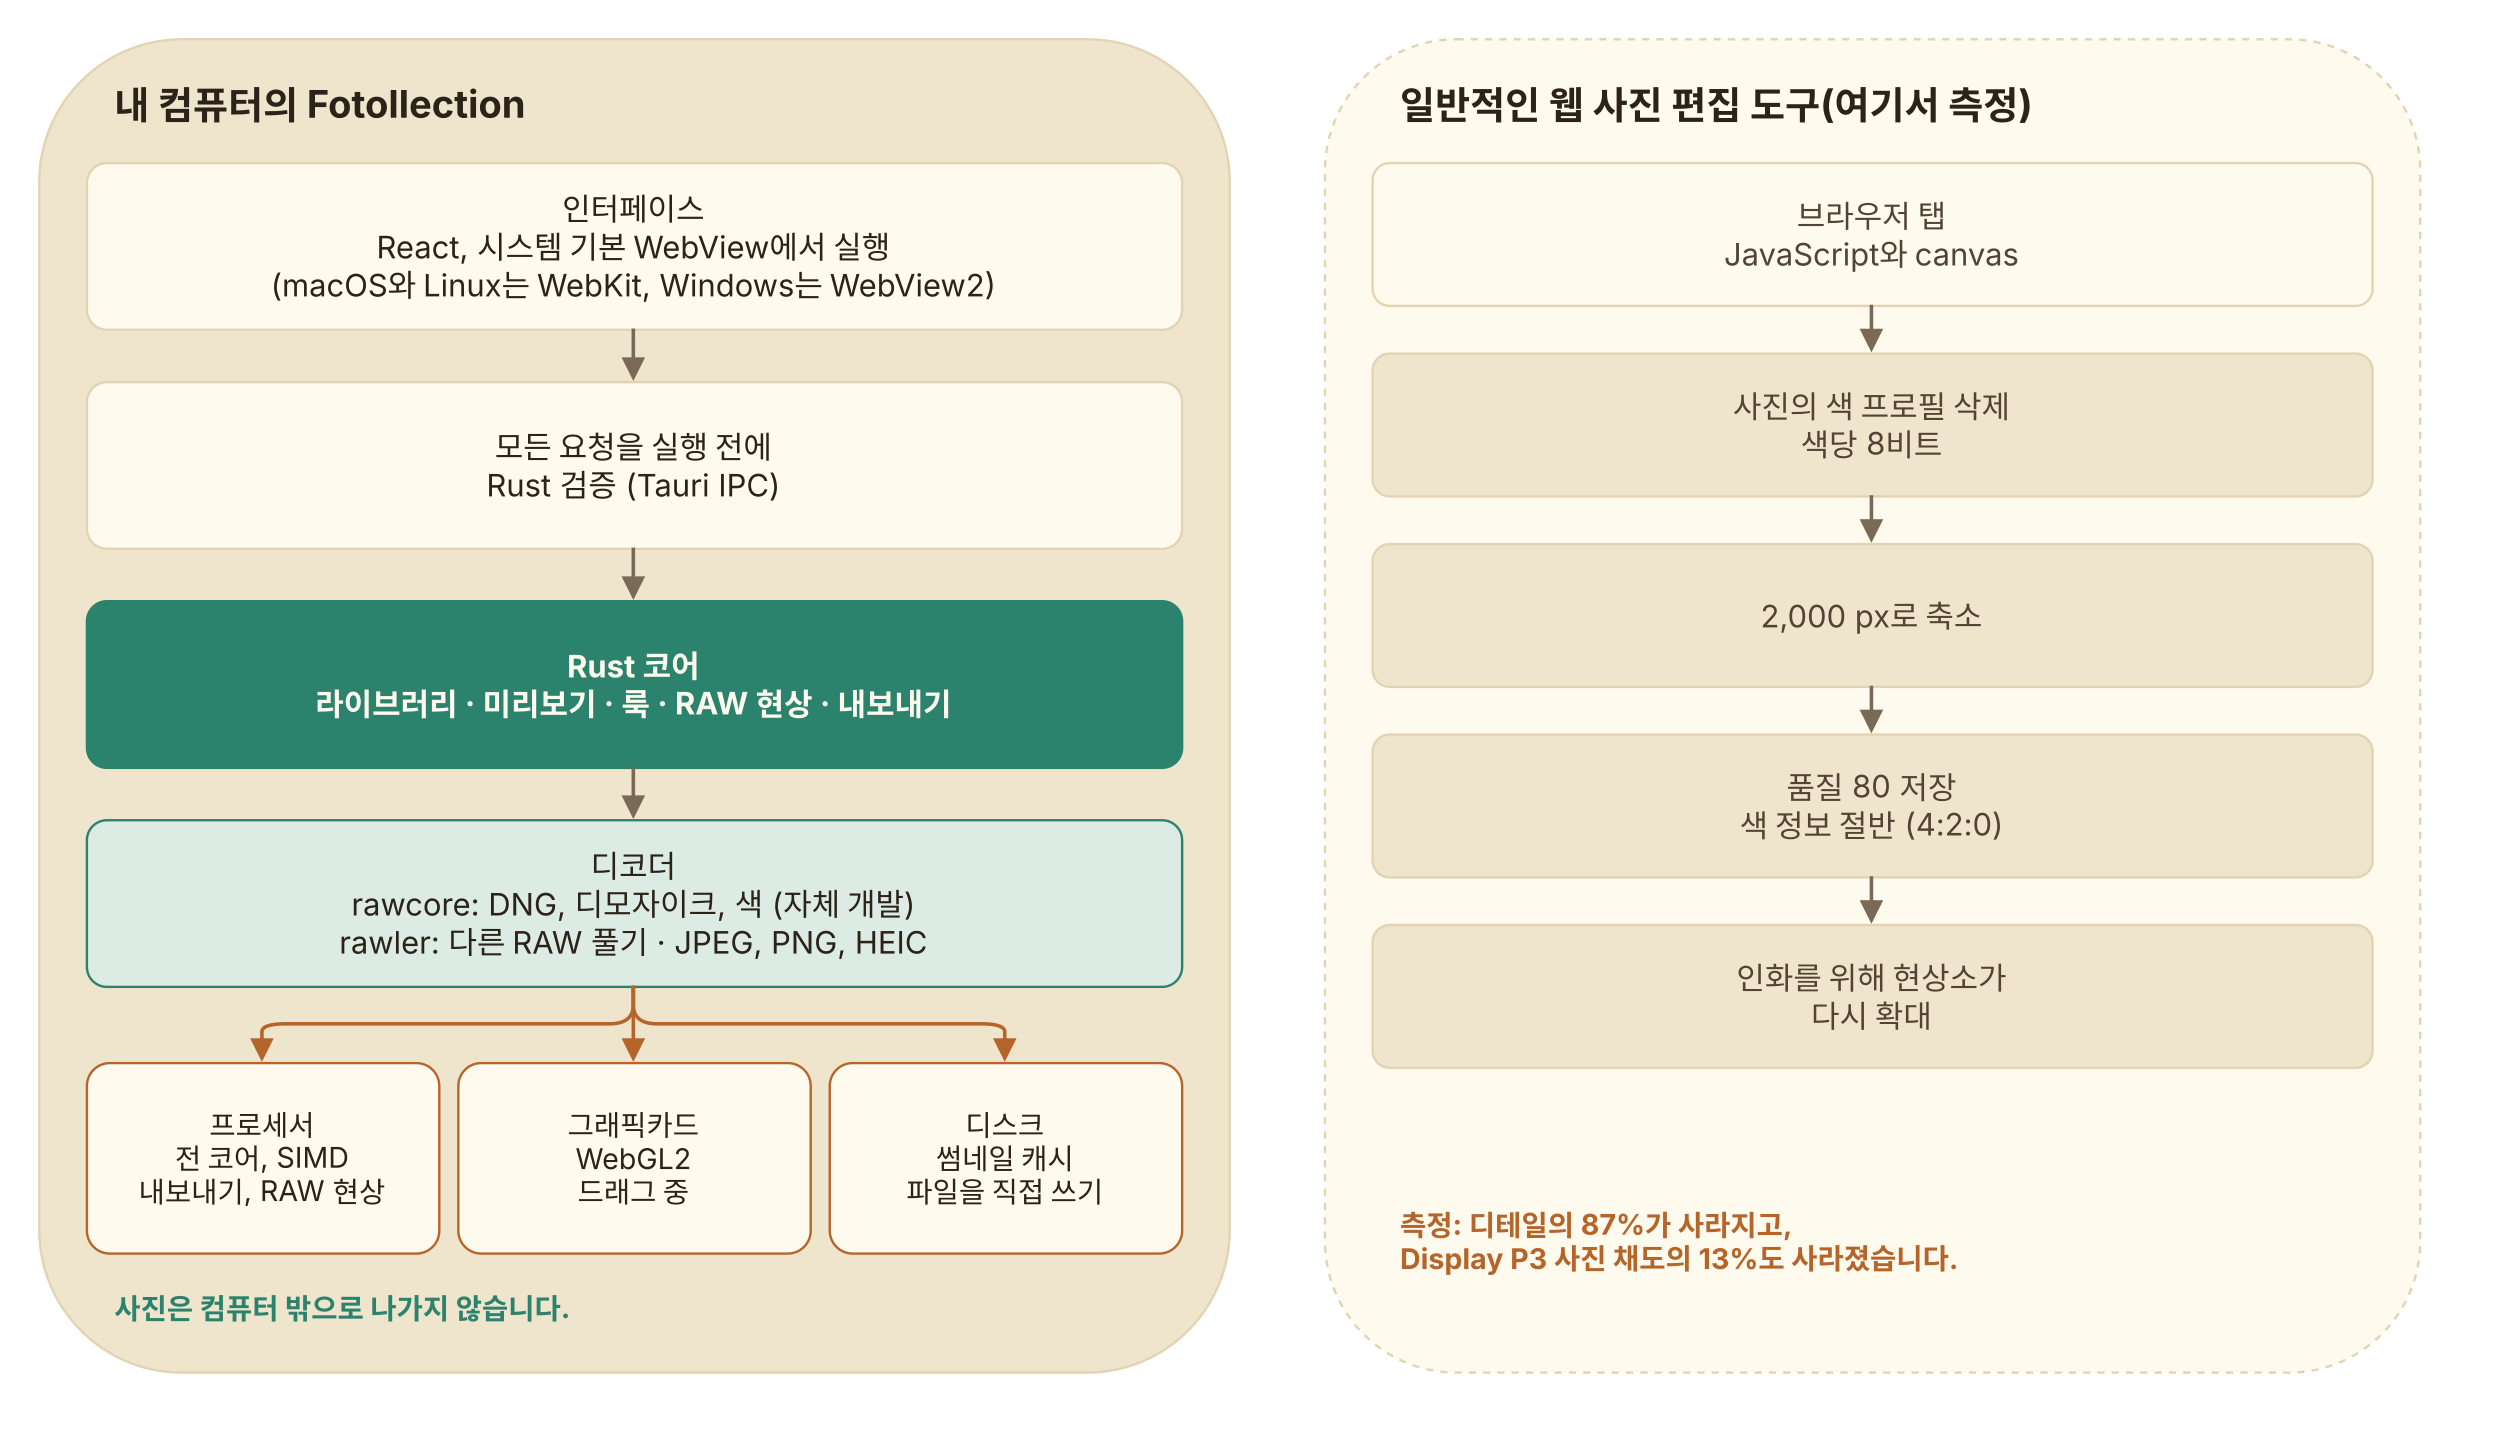
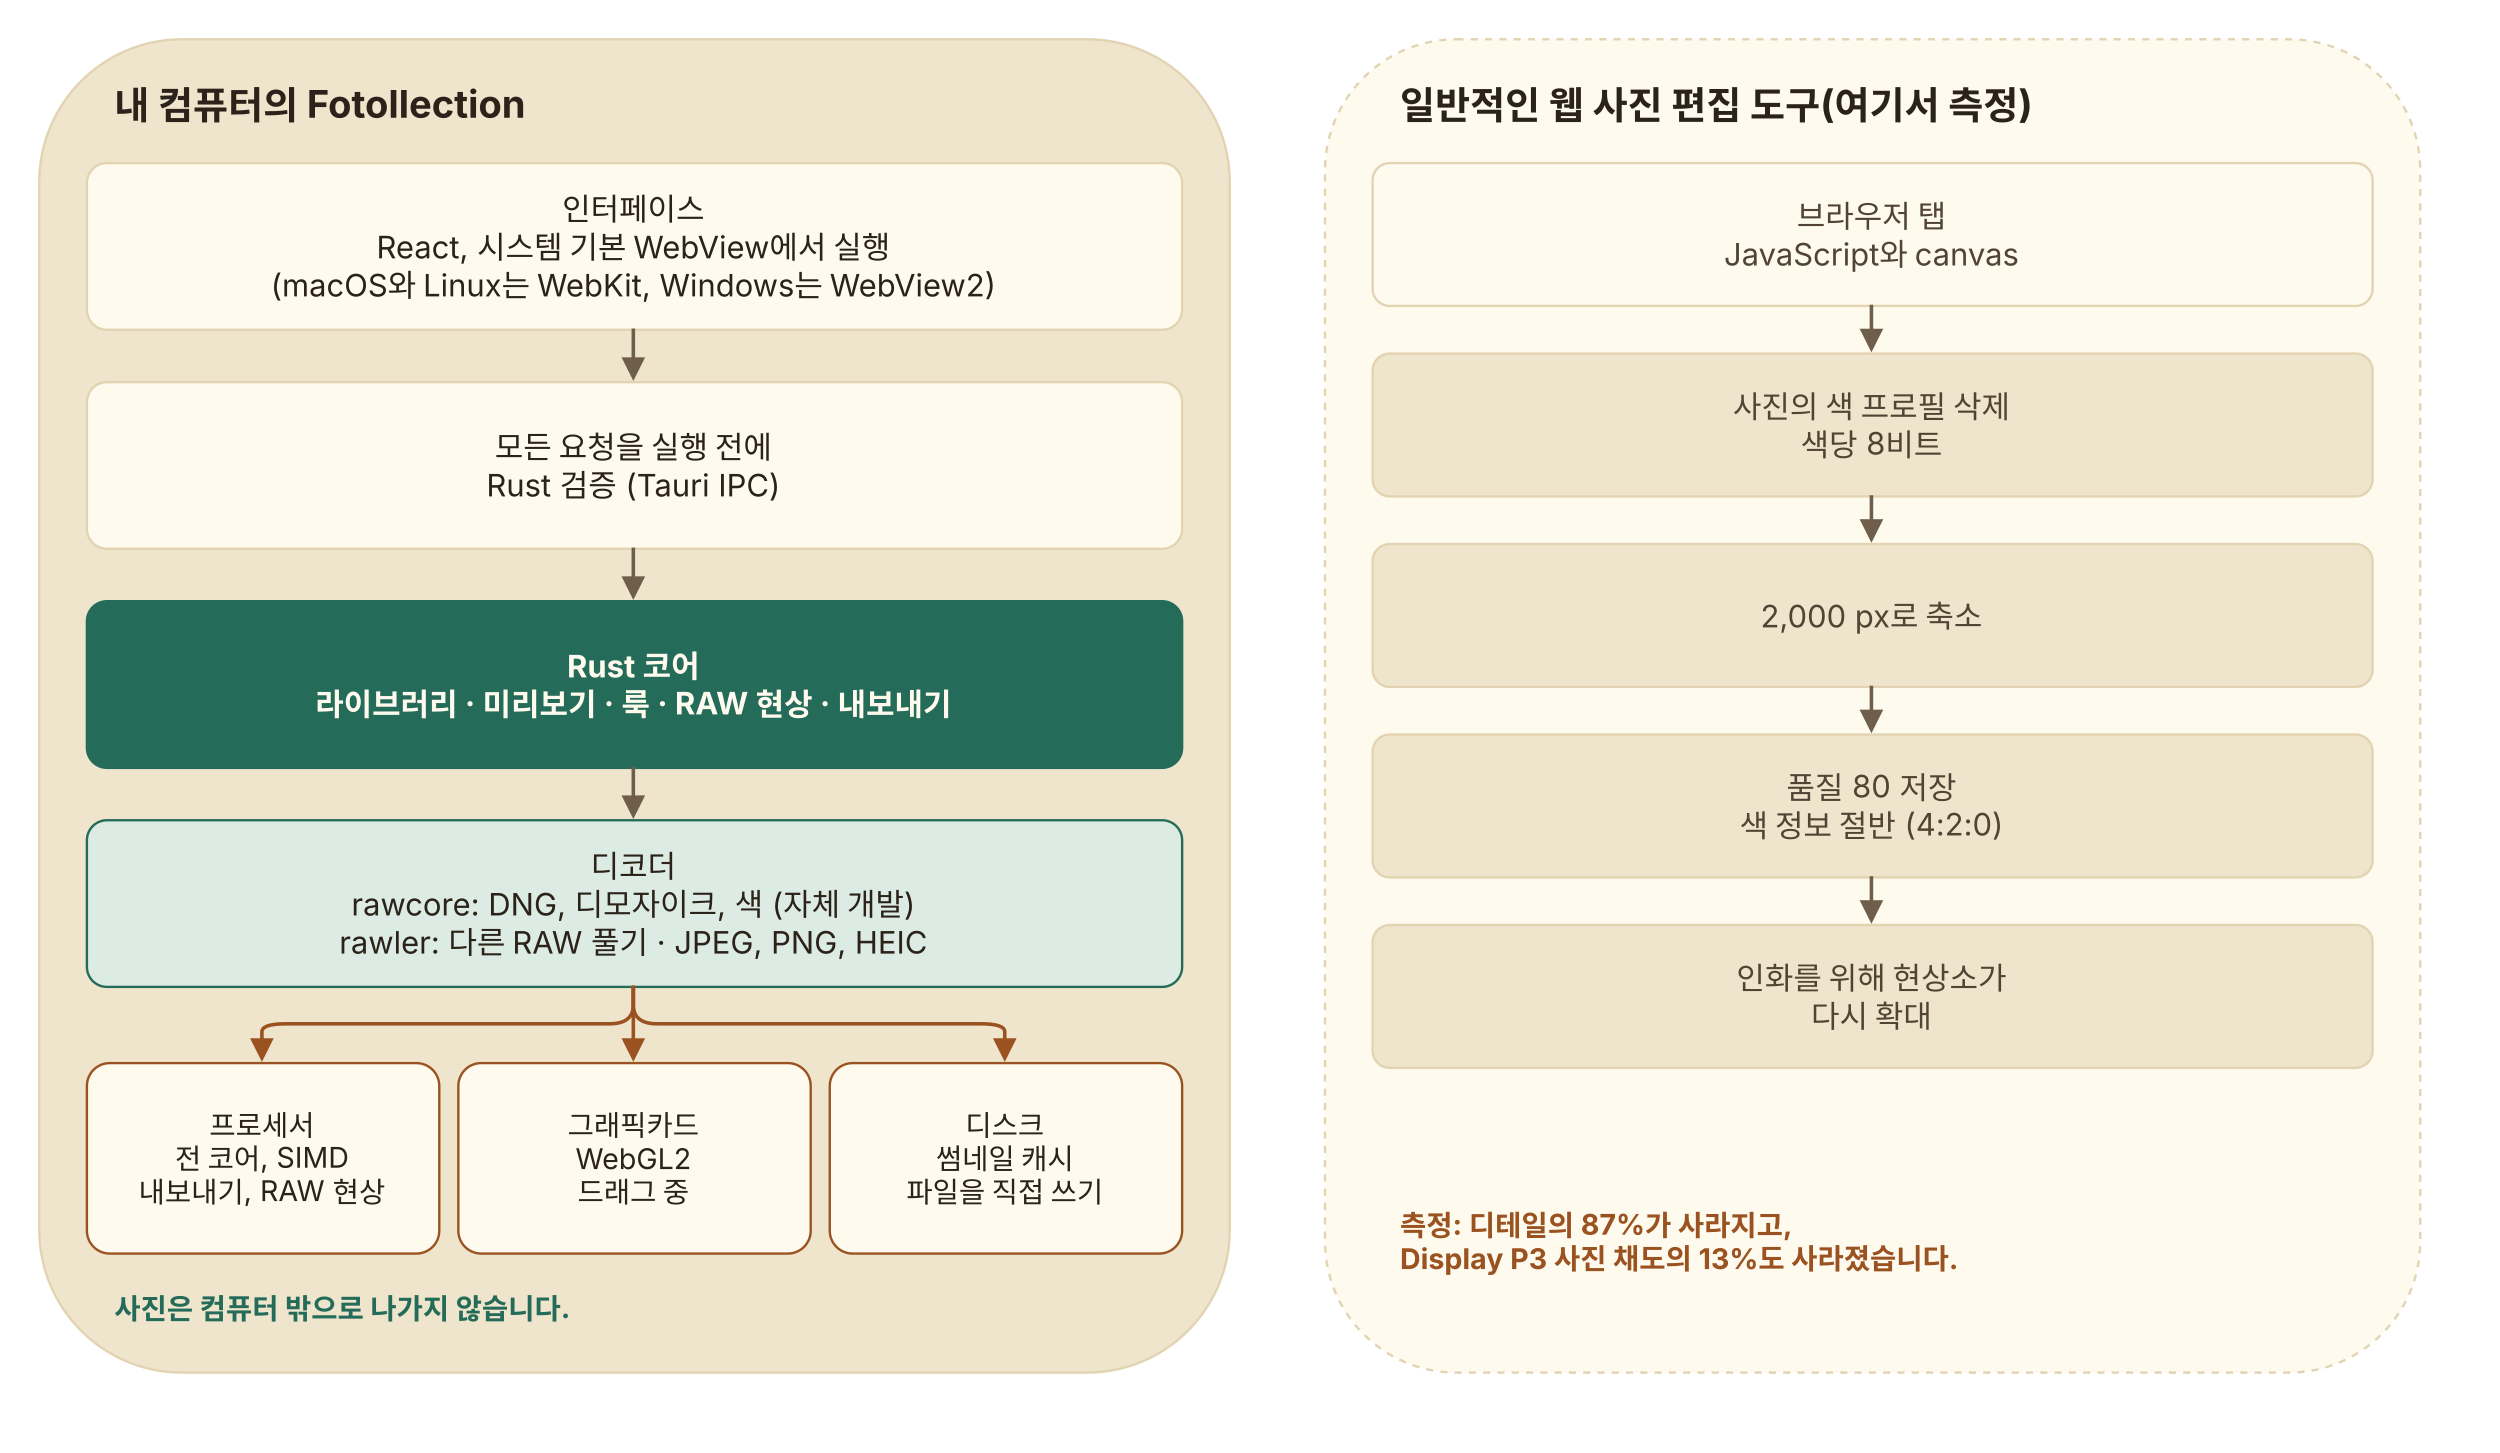
<svg xmlns="http://www.w3.org/2000/svg" role="img" aria-label="layers" style="background: transparent; background-color: transparent; " version="1.1" width="1050px" height="610px" viewBox="0 0 1050 610">
-   <style>@media (prefers-color-scheme: dark){[fill="#fffaee"]{fill:#262019}[stroke="#fffaee"]{stroke:#262019}[fill="#efe5cc"]{fill:#211b15}[stroke="#efe5cc"]{stroke:#211b15}[fill="#2b2219"]{fill:#f3ead6}[stroke="#2b2219"]{stroke:#f3ead6}[fill="#514435"]{fill:#d8cab0}[stroke="#514435"]{stroke:#d8cab0}[fill="#7a6a55"]{fill:#a8977c}[stroke="#7a6a55"]{stroke:#a8977c}[fill="#e2d4b3"]{fill:#3b3127}[stroke="#e2d4b3"]{stroke:#3b3127}[fill="#2c836d"]{fill:#c98a52}[stroke="#2c836d"]{stroke:#c98a52}[fill="#dcebe3"]{fill:#3a2c1f}[stroke="#dcebe3"]{stroke:#3a2c1f}[fill="#b5652a"]{fill:#e3a067}[stroke="#b5652a"]{stroke:#e3a067}[fill="#f4dfcc"]{fill:#3a2a1c}[stroke="#f4dfcc"]{stroke:#3a2a1c}}</style>
+   <style>@media (prefers-color-scheme: dark){[fill="#fffaee"]{fill:#262019}[stroke="#fffaee"]{stroke:#262019}[fill="#efe5cc"]{fill:#2a231b}[stroke="#efe5cc"]{stroke:#2a231b}[fill="#2b2219"]{fill:#f3ead6}[stroke="#2b2219"]{stroke:#f3ead6}[fill="#514435"]{fill:#d8cab0}[stroke="#514435"]{stroke:#d8cab0}[fill="#6e5e4a"]{fill:#a8977c}[stroke="#6e5e4a"]{stroke:#a8977c}[fill="#e2d4b3"]{fill:#3b3127}[stroke="#e2d4b3"]{stroke:#3b3127}[fill="#246b59"]{fill:#5cc0b4}[stroke="#246b59"]{stroke:#5cc0b4}[fill="#dcebe3"]{fill:#1d3a35}[stroke="#dcebe3"]{stroke:#1d3a35}[fill="#9a5220"]{fill:#e3a067}[stroke="#9a5220"]{stroke:#e3a067}[fill="#f4dfcc"]{fill:#3a2a1c}[stroke="#f4dfcc"]{stroke:#3a2a1c}}</style>
  <defs />
  <g>
    <g data-cell-id="0">
      <g data-cell-id="1">
        <g data-cell-id="c3">
          <g transform="translate(0.5,0.5)">
            <rect x="16" y="16" width="500" height="560" rx="60" ry="60" fill="#efe5cc" stroke="#e2d4b3" pointer-events="all" />
          </g>
        </g>
        <g data-cell-id="c4">
          <g>
            <rect x="36" y="28" width="460" height="30" rx="3.6" ry="3.6" fill="none" stroke="none" pointer-events="all" />
          </g>
          <g>
            <g fill="#2b2219" font-family="system-ui, -apple-system, 'Segoe UI', sans-serif" font-weight="bold" text-anchor="start" font-size="16px">
              <text x="48" y="50">내 컴퓨터의 Fotollection</text>
            </g>
          </g>
        </g>
        <g data-cell-id="c5">
          <g transform="translate(0.5,0.5)">
            <rect x="36" y="68" width="460" height="70" rx="8.4" ry="8.4" fill="#fffaee" stroke="#e2d4b3" pointer-events="all" />
          </g>
          <g>
            <g fill="#2b2219" font-family="system-ui, -apple-system, 'Segoe UI', sans-serif" text-anchor="middle" font-size="13px">
              <text x="266" y="92.5">인터페이스</text>
              <text x="266" y="108.5">React, 시스템 기본 WebView에서 실행</text>
              <text x="266" y="124.5">(macOS와 Linux는 WebKit, Windows는 WebView2)</text>
            </g>
          </g>
        </g>
        <g data-cell-id="c6">
          <g transform="translate(0.5,0.5)">
            <rect x="36" y="160" width="460" height="70" rx="8.4" ry="8.4" fill="#fffaee" stroke="#e2d4b3" pointer-events="all" />
          </g>
          <g>
            <g fill="#2b2219" font-family="system-ui, -apple-system, 'Segoe UI', sans-serif" text-anchor="middle" font-size="13px">
              <text x="266" y="192.5">모든 요청을 실행 전에</text>
              <text x="266" y="208.5">Rust 검증 (Tauri IPC)</text>
            </g>
          </g>
        </g>
        <g data-cell-id="c7">
          <g transform="translate(0.5,0.5)">
-             <rect x="36" y="252" width="460" height="70" rx="8.4" ry="8.4" fill="#2c836d" stroke="#2c836d" pointer-events="all" />
+             <rect x="36" y="252" width="460" height="70" rx="8.4" ry="8.4" fill="#246b59" stroke="#246b59" pointer-events="all" />
          </g>
          <g>
            <g fill="#fffaee" font-family="system-ui, -apple-system, 'Segoe UI', sans-serif" font-weight="bold" text-anchor="middle" font-size="13px">
              <text x="266" y="284.5">Rust 코어</text>
              <text x="266" y="300.5">라이브러리 · 미리보기 · 룩 · RAW 현상 · 내보내기</text>
            </g>
          </g>
        </g>
        <g data-cell-id="c8">
          <g transform="translate(0.5,0.5)">
-             <rect x="36" y="344" width="460" height="70" rx="8.4" ry="8.4" fill="#dcebe3" stroke="#2c836d" pointer-events="all" />
+             <rect x="36" y="344" width="460" height="70" rx="8.4" ry="8.4" fill="#dcebe3" stroke="#246b59" pointer-events="all" />
          </g>
          <g>
            <g fill="#2b2219" font-family="system-ui, -apple-system, 'Segoe UI', sans-serif" text-anchor="middle" font-size="13px">
              <text x="266" y="368.5">디코더</text>
              <text x="266" y="384.5">rawcore: DNG, 디모자이크, 색 (자체 개발)</text>
              <text x="266" y="400.5">rawler: 다른 RAW 풀기 · JPEG, PNG, HEIC</text>
            </g>
          </g>
        </g>
        <g data-cell-id="c9">
          <g>
-             <path d="M 266 138 L 266 150.82" fill="none" stroke="#7a6a55" stroke-width="1.5" stroke-miterlimit="10" pointer-events="stroke" />
-             <path d="M 266 158.32 L 262.25 150.82 L 269.75 150.82 Z" fill="#7a6a55" stroke="#7a6a55" stroke-width="1.5" stroke-miterlimit="10" pointer-events="all" />
+             <path d="M 266 138 L 266 150.82" fill="none" stroke="#6e5e4a" stroke-width="1.5" stroke-miterlimit="10" pointer-events="stroke" />
+             <path d="M 266 158.32 L 262.25 150.82 L 269.75 150.82 Z" fill="#6e5e4a" stroke="#6e5e4a" stroke-width="1.5" stroke-miterlimit="10" pointer-events="all" />
          </g>
        </g>
        <g data-cell-id="c10">
          <g>
-             <path d="M 266 230 L 266 242.82" fill="none" stroke="#7a6a55" stroke-width="1.5" stroke-miterlimit="10" pointer-events="stroke" />
-             <path d="M 266 250.32 L 262.25 242.82 L 269.75 242.82 Z" fill="#7a6a55" stroke="#7a6a55" stroke-width="1.5" stroke-miterlimit="10" pointer-events="all" />
+             <path d="M 266 230 L 266 242.82" fill="none" stroke="#6e5e4a" stroke-width="1.5" stroke-miterlimit="10" pointer-events="stroke" />
+             <path d="M 266 250.32 L 262.25 242.82 L 269.75 242.82 Z" fill="#6e5e4a" stroke="#6e5e4a" stroke-width="1.5" stroke-miterlimit="10" pointer-events="all" />
          </g>
        </g>
        <g data-cell-id="c11">
          <g>
-             <path d="M 266 322 L 266 334.82" fill="none" stroke="#7a6a55" stroke-width="1.5" stroke-miterlimit="10" pointer-events="stroke" />
-             <path d="M 266 342.32 L 262.25 334.82 L 269.75 334.82 Z" fill="#7a6a55" stroke="#7a6a55" stroke-width="1.5" stroke-miterlimit="10" pointer-events="all" />
+             <path d="M 266 322 L 266 334.82" fill="none" stroke="#6e5e4a" stroke-width="1.5" stroke-miterlimit="10" pointer-events="stroke" />
+             <path d="M 266 342.32 L 262.25 334.82 L 269.75 334.82 Z" fill="#6e5e4a" stroke="#6e5e4a" stroke-width="1.5" stroke-miterlimit="10" pointer-events="all" />
          </g>
        </g>
        <g data-cell-id="c12">
          <g transform="translate(0.5,0.5)">
-             <rect x="36" y="446" width="148" height="80" rx="9.6" ry="9.6" fill="#fffaee" stroke="#b5652a" pointer-events="all" />
+             <rect x="36" y="446" width="148" height="80" rx="9.6" ry="9.6" fill="#fffaee" stroke="#9a5220" pointer-events="all" />
          </g>
          <g>
            <g fill="#2b2219" font-family="system-ui, -apple-system, 'Segoe UI', sans-serif" text-anchor="middle" font-size="12px">
              <text x="110" y="477">프로세서</text>
              <text x="110" y="491">전 코어, SIMD</text>
              <text x="110" y="505">내보내기, RAW 현상</text>
            </g>
          </g>
        </g>
        <g data-cell-id="c13">
          <g transform="translate(0.5,0.5)">
-             <rect x="192" y="446" width="148" height="80" rx="9.6" ry="9.6" fill="#fffaee" stroke="#b5652a" pointer-events="all" />
+             <rect x="192" y="446" width="148" height="80" rx="9.6" ry="9.6" fill="#fffaee" stroke="#9a5220" pointer-events="all" />
          </g>
          <g>
            <g fill="#2b2219" font-family="system-ui, -apple-system, 'Segoe UI', sans-serif" text-anchor="middle" font-size="12px">
              <text x="266" y="477">그래픽카드</text>
              <text x="266" y="491">WebGL2</text>
              <text x="266" y="505">드래그 중</text>
            </g>
          </g>
        </g>
        <g data-cell-id="c14">
          <g transform="translate(0.5,0.5)">
-             <rect x="348" y="446" width="148" height="80" rx="9.6" ry="9.6" fill="#fffaee" stroke="#b5652a" pointer-events="all" />
+             <rect x="348" y="446" width="148" height="80" rx="9.6" ry="9.6" fill="#fffaee" stroke="#9a5220" pointer-events="all" />
          </g>
          <g>
            <g fill="#2b2219" font-family="system-ui, -apple-system, 'Segoe UI', sans-serif" text-anchor="middle" font-size="12px">
              <text x="422" y="477">디스크</text>
              <text x="422" y="491">썸네일 캐시</text>
              <text x="422" y="505">파일을 직접 쓰기</text>
            </g>
          </g>
        </g>
        <g data-cell-id="c15">
          <g>
-             <path d="M 266 414 L 266 422 Q 266 430 256 430 L 120 430 Q 110 430 110 433.41 L 110 436.82" fill="none" stroke="#b5652a" stroke-width="1.5" stroke-miterlimit="10" pointer-events="stroke" />
-             <path d="M 110 444.32 L 106.25 436.82 L 113.75 436.82 Z" fill="#b5652a" stroke="#b5652a" stroke-width="1.5" stroke-miterlimit="10" pointer-events="all" />
+             <path d="M 266 414 L 266 422 Q 266 430 256 430 L 120 430 Q 110 430 110 433.41 L 110 436.82" fill="none" stroke="#9a5220" stroke-width="1.5" stroke-miterlimit="10" pointer-events="stroke" />
+             <path d="M 110 444.32 L 106.25 436.82 L 113.75 436.82 Z" fill="#9a5220" stroke="#9a5220" stroke-width="1.5" stroke-miterlimit="10" pointer-events="all" />
          </g>
        </g>
        <g data-cell-id="c16">
          <g>
-             <path d="M 266 414 L 266 436.82" fill="none" stroke="#b5652a" stroke-width="1.5" stroke-miterlimit="10" pointer-events="stroke" />
-             <path d="M 266 444.32 L 262.25 436.82 L 269.75 436.82 Z" fill="#b5652a" stroke="#b5652a" stroke-width="1.5" stroke-miterlimit="10" pointer-events="all" />
+             <path d="M 266 414 L 266 436.82" fill="none" stroke="#9a5220" stroke-width="1.5" stroke-miterlimit="10" pointer-events="stroke" />
+             <path d="M 266 444.32 L 262.25 436.82 L 269.75 436.82 Z" fill="#9a5220" stroke="#9a5220" stroke-width="1.5" stroke-miterlimit="10" pointer-events="all" />
          </g>
        </g>
        <g data-cell-id="c17">
          <g>
-             <path d="M 266 414 L 266 422 Q 266 430 276 430 L 412 430 Q 422 430 422 433.41 L 422 436.82" fill="none" stroke="#b5652a" stroke-width="1.5" stroke-miterlimit="10" pointer-events="stroke" />
-             <path d="M 422 444.32 L 418.25 436.82 L 425.75 436.82 Z" fill="#b5652a" stroke="#b5652a" stroke-width="1.5" stroke-miterlimit="10" pointer-events="all" />
+             <path d="M 266 414 L 266 422 Q 266 430 276 430 L 412 430 Q 422 430 422 433.41 L 422 436.82" fill="none" stroke="#9a5220" stroke-width="1.5" stroke-miterlimit="10" pointer-events="stroke" />
+             <path d="M 422 444.32 L 418.25 436.82 L 425.75 436.82 Z" fill="#9a5220" stroke="#9a5220" stroke-width="1.5" stroke-miterlimit="10" pointer-events="all" />
          </g>
        </g>
        <g data-cell-id="c18">
          <g>
            <rect x="36" y="534" width="460" height="30" rx="3.6" ry="3.6" fill="none" stroke="none" pointer-events="all" />
          </g>
          <g>
-             <g fill="#2c836d" font-family="system-ui, -apple-system, 'Segoe UI', sans-serif" font-weight="bold" text-anchor="start" font-size="12px">
+             <g fill="#246b59" font-family="system-ui, -apple-system, 'Segoe UI', sans-serif" font-weight="bold" text-anchor="start" font-size="12px">
              <text x="48" y="554">사진은 컴퓨터 밖으로 나가지 않습니다.</text>
            </g>
          </g>
        </g>
        <g data-cell-id="c19">
          <g transform="translate(0.5,0.5)">
            <rect x="556" y="16" width="460" height="560" rx="55.2" ry="55.2" fill="#fffaee" stroke="#e2d4b3" stroke-dasharray="3 3" pointer-events="all" />
          </g>
        </g>
        <g data-cell-id="c20">
          <g>
            <rect x="576" y="28" width="420" height="30" rx="3.6" ry="3.6" fill="none" stroke="none" pointer-events="all" />
          </g>
          <g>
            <g fill="#2b2219" font-family="system-ui, -apple-system, 'Segoe UI', sans-serif" font-weight="bold" text-anchor="start" font-size="16px">
              <text x="588" y="50">일반적인 웹 사진 편집 도구(여기서 측정)</text>
            </g>
          </g>
        </g>
        <g data-cell-id="c21">
          <g transform="translate(0.5,0.5)">
            <rect x="576" y="68" width="420" height="60" rx="7.2" ry="7.2" fill="#fffaee" stroke="#e2d4b3" pointer-events="all" />
          </g>
          <g>
            <g fill="#514435" font-family="system-ui, -apple-system, 'Segoe UI', sans-serif" text-anchor="middle" font-size="13px">
              <text x="786" y="95.5">브라우저 탭</text>
              <text x="786" y="111.5">JavaScript와 canvas</text>
            </g>
          </g>
        </g>
        <g data-cell-id="c22">
          <g transform="translate(0.5,0.5)">
            <rect x="576" y="148" width="420" height="60" rx="7.2" ry="7.2" fill="#efe5cc" stroke="#e2d4b3" pointer-events="all" />
          </g>
          <g>
            <g fill="#514435" font-family="system-ui, -apple-system, 'Segoe UI', sans-serif" text-anchor="middle" font-size="13px">
              <text x="786" y="175.5">사진의 색 프로필 삭제</text>
              <text x="786" y="191.5">색당 8비트</text>
            </g>
          </g>
        </g>
        <g data-cell-id="c23">
          <g transform="translate(0.5,0.5)">
            <rect x="576" y="228" width="420" height="60" rx="7.2" ry="7.2" fill="#efe5cc" stroke="#e2d4b3" pointer-events="all" />
          </g>
          <g>
            <g fill="#514435" font-family="system-ui, -apple-system, 'Segoe UI', sans-serif" text-anchor="middle" font-size="13px">
              <text x="786" y="263.5">2,000 px로 축소</text>
            </g>
          </g>
        </g>
        <g data-cell-id="c24">
          <g transform="translate(0.5,0.5)">
            <rect x="576" y="308" width="420" height="60" rx="7.2" ry="7.2" fill="#efe5cc" stroke="#e2d4b3" pointer-events="all" />
          </g>
          <g>
            <g fill="#514435" font-family="system-ui, -apple-system, 'Segoe UI', sans-serif" text-anchor="middle" font-size="13px">
              <text x="786" y="335.5">품질 80 저장</text>
              <text x="786" y="351.5">색 정보 절반 (4:2:0)</text>
            </g>
          </g>
        </g>
        <g data-cell-id="c25">
          <g transform="translate(0.5,0.5)">
            <rect x="576" y="388" width="420" height="60" rx="7.2" ry="7.2" fill="#efe5cc" stroke="#e2d4b3" pointer-events="all" />
          </g>
          <g>
            <g fill="#514435" font-family="system-ui, -apple-system, 'Segoe UI', sans-serif" text-anchor="middle" font-size="13px">
              <text x="786" y="415.5">인화를 위해 현상소가</text>
              <text x="786" y="431.5">다시 확대</text>
            </g>
          </g>
        </g>
        <g data-cell-id="c26">
          <g>
-             <path d="M 786 128 L 786 138.82" fill="none" stroke="#7a6a55" stroke-width="1.5" stroke-miterlimit="10" pointer-events="stroke" />
-             <path d="M 786 146.32 L 782.25 138.82 L 789.75 138.82 Z" fill="#7a6a55" stroke="#7a6a55" stroke-width="1.5" stroke-miterlimit="10" pointer-events="all" />
+             <path d="M 786 128 L 786 138.82" fill="none" stroke="#6e5e4a" stroke-width="1.5" stroke-miterlimit="10" pointer-events="stroke" />
+             <path d="M 786 146.32 L 782.25 138.82 L 789.75 138.82 Z" fill="#6e5e4a" stroke="#6e5e4a" stroke-width="1.5" stroke-miterlimit="10" pointer-events="all" />
          </g>
        </g>
        <g data-cell-id="c27">
          <g>
-             <path d="M 786 208 L 786 218.82" fill="none" stroke="#7a6a55" stroke-width="1.5" stroke-miterlimit="10" pointer-events="stroke" />
-             <path d="M 786 226.32 L 782.25 218.82 L 789.75 218.82 Z" fill="#7a6a55" stroke="#7a6a55" stroke-width="1.5" stroke-miterlimit="10" pointer-events="all" />
+             <path d="M 786 208 L 786 218.82" fill="none" stroke="#6e5e4a" stroke-width="1.5" stroke-miterlimit="10" pointer-events="stroke" />
+             <path d="M 786 226.32 L 782.25 218.82 L 789.75 218.82 Z" fill="#6e5e4a" stroke="#6e5e4a" stroke-width="1.5" stroke-miterlimit="10" pointer-events="all" />
          </g>
        </g>
        <g data-cell-id="c28">
          <g>
-             <path d="M 786 288 L 786 298.82" fill="none" stroke="#7a6a55" stroke-width="1.5" stroke-miterlimit="10" pointer-events="stroke" />
-             <path d="M 786 306.32 L 782.25 298.82 L 789.75 298.82 Z" fill="#7a6a55" stroke="#7a6a55" stroke-width="1.5" stroke-miterlimit="10" pointer-events="all" />
+             <path d="M 786 288 L 786 298.82" fill="none" stroke="#6e5e4a" stroke-width="1.5" stroke-miterlimit="10" pointer-events="stroke" />
+             <path d="M 786 306.32 L 782.25 298.82 L 789.75 298.82 Z" fill="#6e5e4a" stroke="#6e5e4a" stroke-width="1.5" stroke-miterlimit="10" pointer-events="all" />
          </g>
        </g>
        <g data-cell-id="c29">
          <g>
-             <path d="M 786 368 L 786 378.82" fill="none" stroke="#7a6a55" stroke-width="1.5" stroke-miterlimit="10" pointer-events="stroke" />
-             <path d="M 786 386.32 L 782.25 378.82 L 789.75 378.82 Z" fill="#7a6a55" stroke="#7a6a55" stroke-width="1.5" stroke-miterlimit="10" pointer-events="all" />
+             <path d="M 786 368 L 786 378.82" fill="none" stroke="#6e5e4a" stroke-width="1.5" stroke-miterlimit="10" pointer-events="stroke" />
+             <path d="M 786 386.32 L 782.25 378.82 L 789.75 378.82 Z" fill="#6e5e4a" stroke="#6e5e4a" stroke-width="1.5" stroke-miterlimit="10" pointer-events="all" />
          </g>
        </g>
        <g data-cell-id="c30">
          <g>
            <rect x="576" y="486" width="420" height="70" rx="8.4" ry="8.4" fill="none" stroke="none" pointer-events="all" />
          </g>
          <g>
-             <g fill="#b5652a" font-family="system-ui, -apple-system, 'Segoe UI', sans-serif" font-weight="bold" text-anchor="start" font-size="12px">
+             <g fill="#9a5220" font-family="system-ui, -apple-system, 'Segoe UI', sans-serif" font-weight="bold" text-anchor="start" font-size="12px">
              <text x="588" y="519">측정: 디테일의 87%가 사라지고,</text>
              <text x="588" y="533">Display P3 사진 채도의 13%도 사라졌습니다.</text>
            </g>
          </g>
        </g>
      </g>
    </g>
  </g>
</svg>
